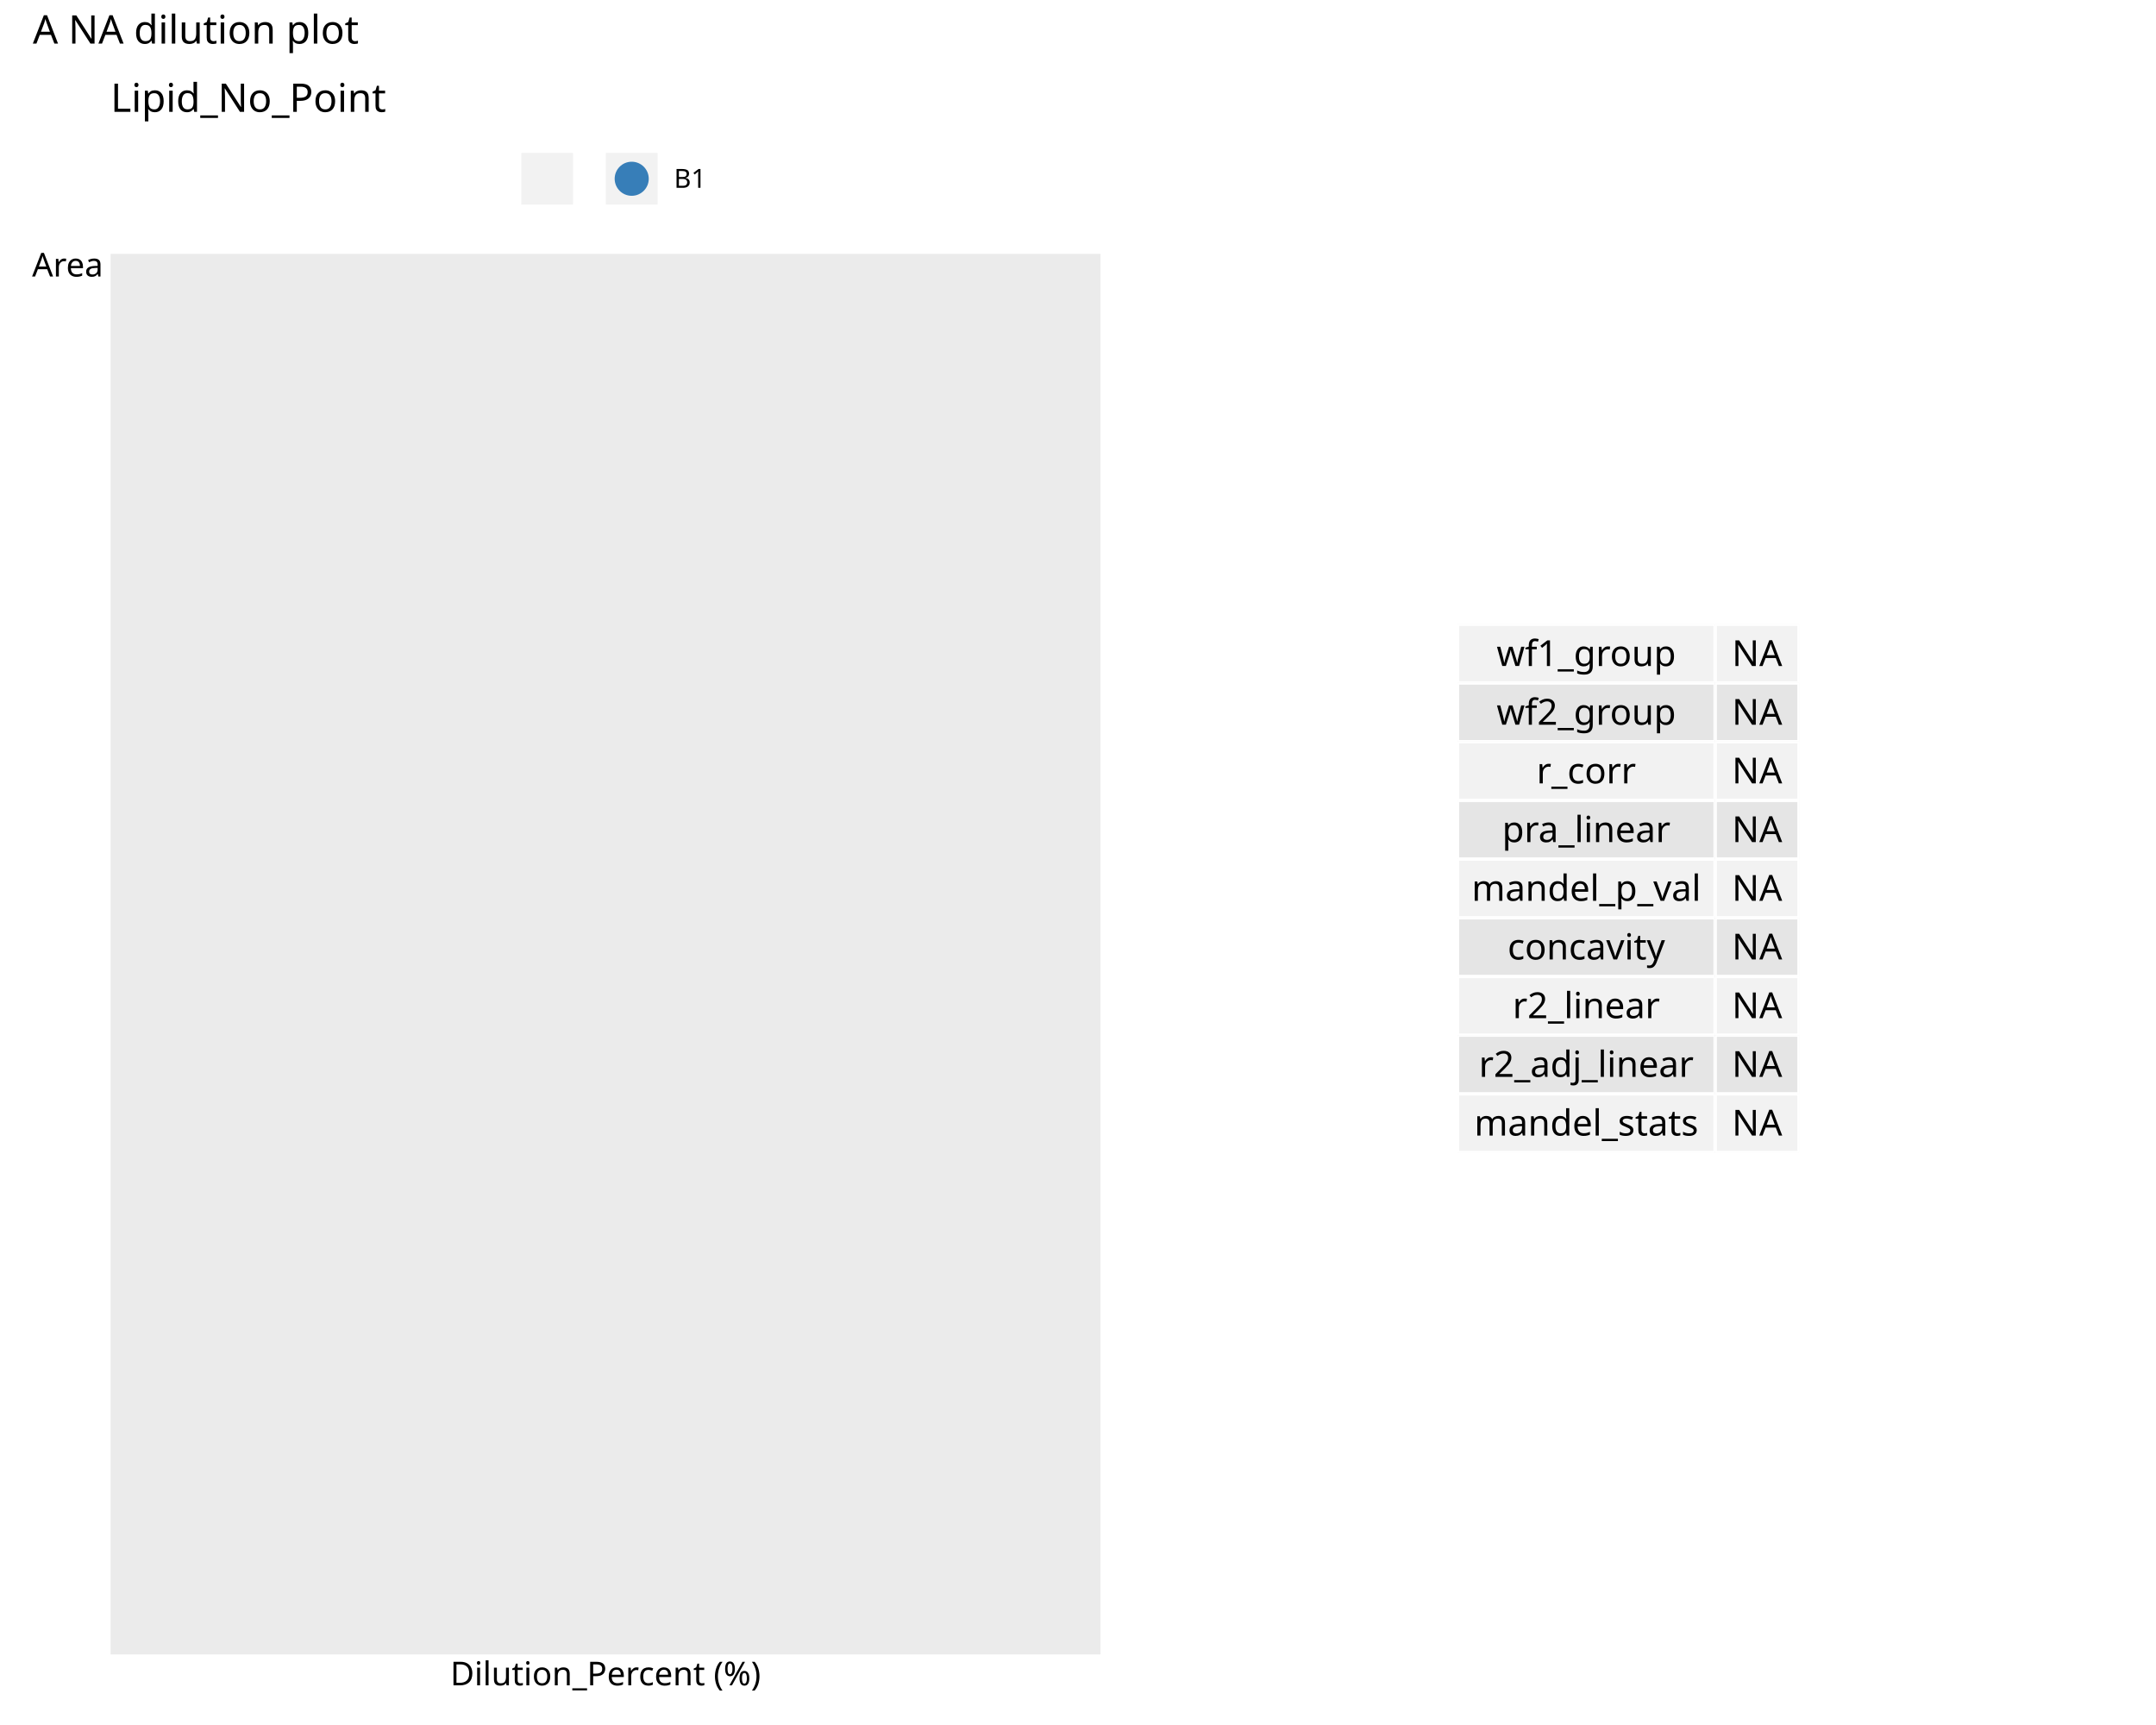
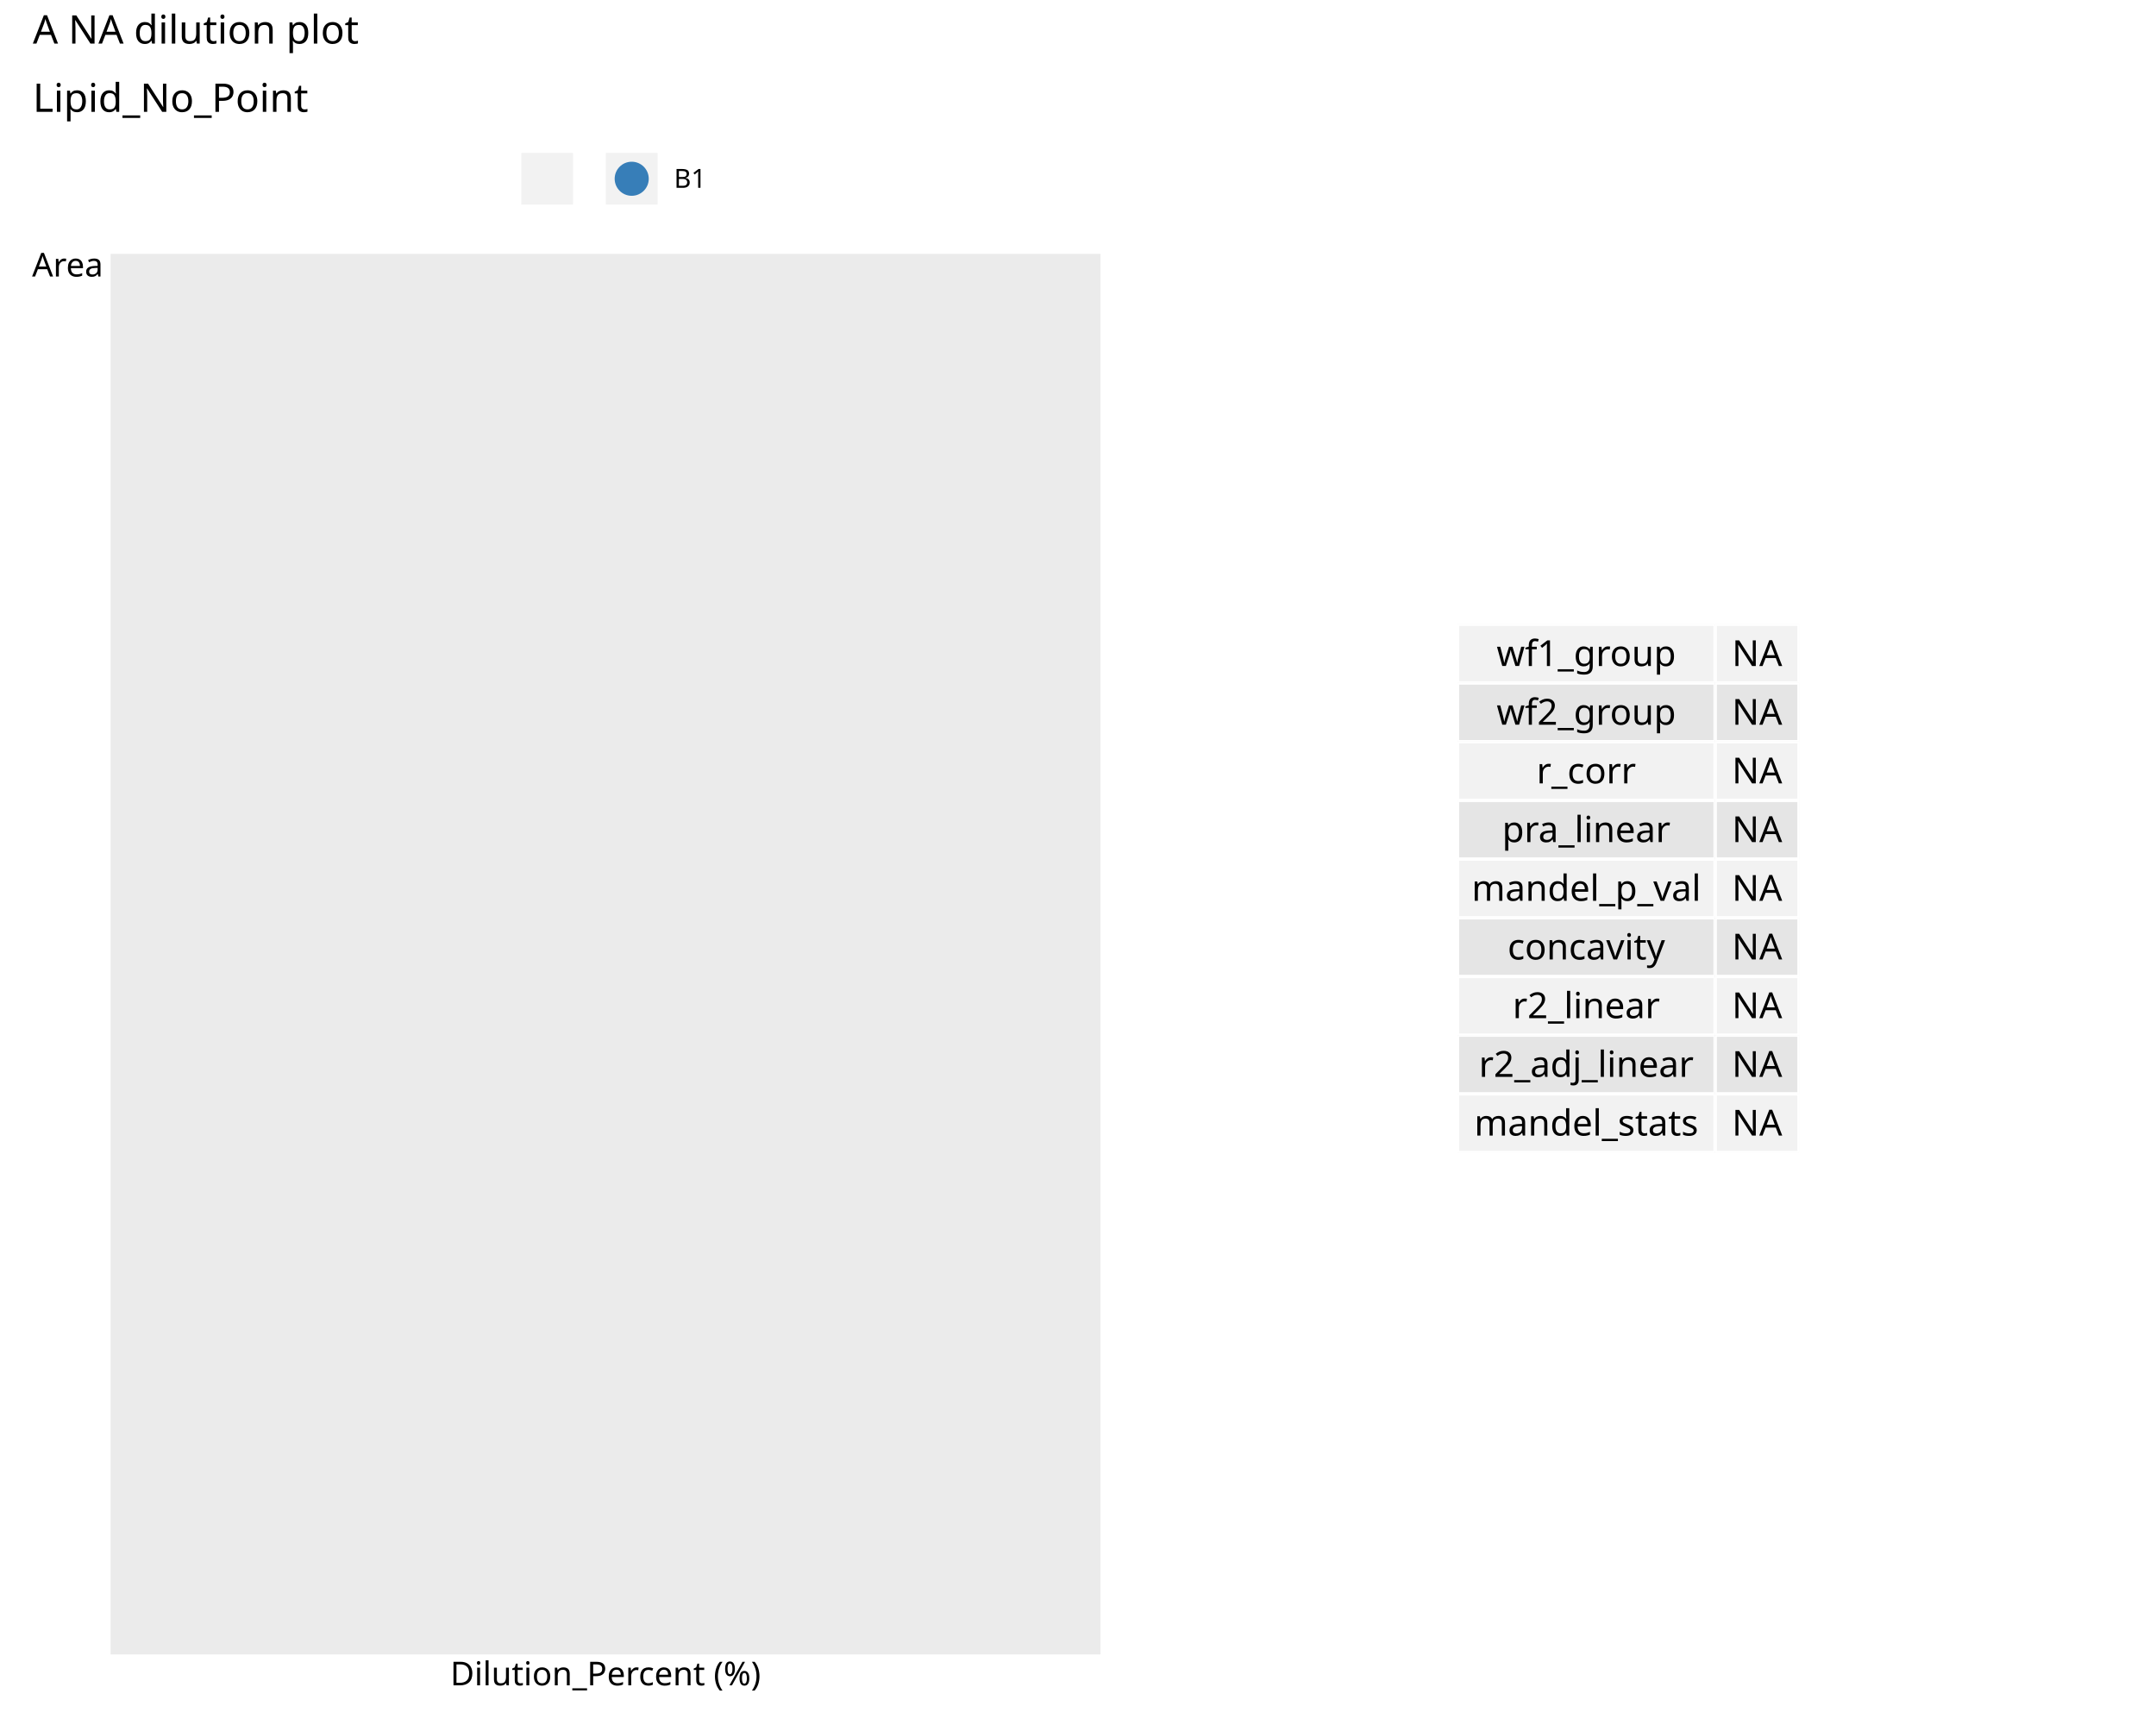
<svg xmlns="http://www.w3.org/2000/svg" class="svglite" data-engine-version="2.0" width="720.00pt" height="576.00pt" viewBox="0 0 720.00 576.00">
  <defs>
    <style type="text/css">
    .svglite line, .svglite polyline, .svglite polygon, .svglite path, .svglite rect, .svglite circle {
      fill: none;
      stroke: #000000;
      stroke-linecap: round;
      stroke-linejoin: round;
      stroke-miterlimit: 10.00;
    }
  </style>
  </defs>
  <rect width="100%" height="100%" style="stroke: none; fill: #FFFFFF;" />
  <defs>
    <clipPath id="cpMC4wMHw3MjAuMDB8MC4wMHw1NzYuMDA=">
      <rect x="0.00" y="0.00" width="720.00" height="576.00" />
    </clipPath>
  </defs>
  <g clip-path="url(#cpMC4wMHw3MjAuMDB8MC4wMHw1NzYuMDA=)">
    <rect x="0.00" y="0.00" width="720.00" height="576.00" style="stroke-width: 1.07; stroke: #FFFFFF; fill: #FFFFFF;" />
  </g>
  <defs>
    <clipPath id="cpMzcyLjk5fDcxNC41MnwyMi43OHw1NzAuNTI=">
      <rect x="372.99" y="22.78" width="341.53" height="547.74" />
    </clipPath>
  </defs>
  <g clip-path="url(#cpMzcyLjk5fDcxNC41MnwyMi43OHw1NzAuNTI=)">
    <rect x="372.99" y="22.78" width="341.53" height="547.74" style="stroke-width: 1.07; stroke: #FFFFFF; fill: #FFFFFF;" />
  </g>
  <g clip-path="url(#cpMC4wMHw3MjAuMDB8MC4wMHw1NzYuMDA=)">
</g>
  <defs>
    <clipPath id="cpNS40OHwzNzIuOTl8MjIuNzh8NTcwLjUy">
      <rect x="5.48" y="22.78" width="367.51" height="547.74" />
    </clipPath>
  </defs>
  <g clip-path="url(#cpNS40OHwzNzIuOTl8MjIuNzh8NTcwLjUy)">
    <rect x="5.48" y="22.78" width="367.51" height="547.74" style="stroke-width: 1.07; stroke: #FFFFFF; fill: #FFFFFF;" />
  </g>
  <g clip-path="url(#cpMC4wMHw3MjAuMDB8MC4wMHw1NzYuMDA=)">
</g>
  <defs>
    <clipPath id="cpMzYuOTR8MzY3LjUxfDg0Ljc2fDU1Mi40NQ==">
      <rect x="36.94" y="84.76" width="330.57" height="467.68" />
    </clipPath>
  </defs>
  <g clip-path="url(#cpMzYuOTR8MzY3LjUxfDg0Ljc2fDU1Mi40NQ==)">
    <rect x="36.94" y="84.76" width="330.57" height="467.68" style="stroke-width: 1.07; stroke: none; fill: #EBEBEB;" />
  </g>
  <g clip-path="url(#cpMC4wMHw3MjAuMDB8MC4wMHw1NzYuMDA=)">
    <text x="202.22" y="562.76" text-anchor="middle" style="font-size: 11.00px; font-family: sans;" textLength="100.88px" lengthAdjust="spacingAndGlyphs">Dilution_Percent (%)</text>
    <text x="22.58" y="92.33" text-anchor="middle" style="font-size: 11.00px; font-family: sans;" textLength="23.24px" lengthAdjust="spacingAndGlyphs">Area</text>
    <rect x="163.12" y="45.57" width="78.20" height="28.24" style="stroke-width: 1.07; stroke: none; fill: #FFFFFF;" />
    <rect x="174.08" y="51.05" width="17.28" height="17.28" style="stroke-width: 1.07; stroke: none; fill: #F2F2F2;" />
    <rect x="202.32" y="51.05" width="17.28" height="17.28" style="stroke-width: 1.07; stroke: none; fill: #F2F2F2;" />
    <circle cx="210.96" cy="59.69" r="5.69" style="stroke-width: 0.71; stroke: none; fill: #377EB8;" />
    <text x="225.08" y="62.71" style="font-size: 8.80px; font-family: sans;" textLength="10.77px" lengthAdjust="spacingAndGlyphs">B1</text>
-     <text x="36.94" y="37.35" style="font-size: 13.20px; font-family: sans;" textLength="89.54px" lengthAdjust="spacingAndGlyphs">Lipid_No_Point</text>
+     <text x="10.96" y="37.35" style="font-size: 13.20px; font-family: sans;" textLength="89.54px" lengthAdjust="spacingAndGlyphs">Lipid_No_Point</text>
  </g>
  <defs>
    <clipPath id="cpMzc4LjQ3fDcwOS4wNHw4NC43Nnw1NTIuNDU=">
      <rect x="378.47" y="84.76" width="330.57" height="467.68" />
    </clipPath>
  </defs>
  <g clip-path="url(#cpMzc4LjQ3fDcwOS4wNHw4NC43Nnw1NTIuNDU=)">
</g>
  <g clip-path="url(#cpMC4wMHw3MjAuMDB8MC4wMHw1NzYuMDA=)">
</g>
  <g clip-path="url(#cpMzcyLjk5fDcxNC41MnwyMi43OHw1NzAuNTI=)">
</g>
  <defs>
    <clipPath id="cpNDg2LjcxfDU3Mi43OHwyMDguNDd8MjI4LjA2">
      <rect x="486.71" y="208.47" width="86.07" height="19.60" />
    </clipPath>
  </defs>
  <g clip-path="url(#cpNDg2LjcxfDU3Mi43OHwyMDguNDd8MjI4LjA2)">
    <rect x="486.71" y="208.47" width="86.07" height="19.60" style="stroke-width: 1.12; stroke: #FFFFFF; fill: #F2F2F2;" />
  </g>
  <g clip-path="url(#cpMzcyLjk5fDcxNC41MnwyMi43OHw1NzAuNTI=)">
</g>
  <defs>
    <clipPath id="cpNDg2LjcxfDU3Mi43OHwyMjguMDZ8MjQ3LjY2">
      <rect x="486.71" y="228.06" width="86.07" height="19.60" />
    </clipPath>
  </defs>
  <g clip-path="url(#cpNDg2LjcxfDU3Mi43OHwyMjguMDZ8MjQ3LjY2)">
    <rect x="486.71" y="228.06" width="86.07" height="19.60" style="stroke-width: 1.12; stroke: #FFFFFF; fill: #E5E5E5;" />
  </g>
  <g clip-path="url(#cpMzcyLjk5fDcxNC41MnwyMi43OHw1NzAuNTI=)">
</g>
  <defs>
    <clipPath id="cpNDg2LjcxfDU3Mi43OHwyNDcuNjZ8MjY3LjI2">
      <rect x="486.71" y="247.66" width="86.07" height="19.60" />
    </clipPath>
  </defs>
  <g clip-path="url(#cpNDg2LjcxfDU3Mi43OHwyNDcuNjZ8MjY3LjI2)">
    <rect x="486.71" y="247.66" width="86.07" height="19.60" style="stroke-width: 1.12; stroke: #FFFFFF; fill: #F2F2F2;" />
  </g>
  <g clip-path="url(#cpMzcyLjk5fDcxNC41MnwyMi43OHw1NzAuNTI=)">
</g>
  <defs>
    <clipPath id="cpNDg2LjcxfDU3Mi43OHwyNjcuMjZ8Mjg2Ljg1">
      <rect x="486.71" y="267.26" width="86.07" height="19.60" />
    </clipPath>
  </defs>
  <g clip-path="url(#cpNDg2LjcxfDU3Mi43OHwyNjcuMjZ8Mjg2Ljg1)">
    <rect x="486.71" y="267.26" width="86.07" height="19.60" style="stroke-width: 1.12; stroke: #FFFFFF; fill: #E5E5E5;" />
  </g>
  <g clip-path="url(#cpMzcyLjk5fDcxNC41MnwyMi43OHw1NzAuNTI=)">
</g>
  <defs>
    <clipPath id="cpNDg2LjcxfDU3Mi43OHwyODYuODV8MzA2LjQ1">
      <rect x="486.71" y="286.85" width="86.07" height="19.60" />
    </clipPath>
  </defs>
  <g clip-path="url(#cpNDg2LjcxfDU3Mi43OHwyODYuODV8MzA2LjQ1)">
    <rect x="486.71" y="286.85" width="86.07" height="19.60" style="stroke-width: 1.12; stroke: #FFFFFF; fill: #F2F2F2;" />
  </g>
  <g clip-path="url(#cpMzcyLjk5fDcxNC41MnwyMi43OHw1NzAuNTI=)">
</g>
  <defs>
    <clipPath id="cpNDg2LjcxfDU3Mi43OHwzMDYuNDV8MzI2LjA1">
      <rect x="486.71" y="306.45" width="86.07" height="19.60" />
    </clipPath>
  </defs>
  <g clip-path="url(#cpNDg2LjcxfDU3Mi43OHwzMDYuNDV8MzI2LjA1)">
    <rect x="486.71" y="306.45" width="86.07" height="19.60" style="stroke-width: 1.12; stroke: #FFFFFF; fill: #E5E5E5;" />
  </g>
  <g clip-path="url(#cpMzcyLjk5fDcxNC41MnwyMi43OHw1NzAuNTI=)">
</g>
  <defs>
    <clipPath id="cpNDg2LjcxfDU3Mi43OHwzMjYuMDV8MzQ1LjY0">
      <rect x="486.71" y="326.05" width="86.07" height="19.60" />
    </clipPath>
  </defs>
  <g clip-path="url(#cpNDg2LjcxfDU3Mi43OHwzMjYuMDV8MzQ1LjY0)">
    <rect x="486.71" y="326.05" width="86.07" height="19.60" style="stroke-width: 1.12; stroke: #FFFFFF; fill: #F2F2F2;" />
  </g>
  <g clip-path="url(#cpMzcyLjk5fDcxNC41MnwyMi43OHw1NzAuNTI=)">
</g>
  <defs>
    <clipPath id="cpNDg2LjcxfDU3Mi43OHwzNDUuNjR8MzY1LjI0">
      <rect x="486.71" y="345.64" width="86.07" height="19.60" />
    </clipPath>
  </defs>
  <g clip-path="url(#cpNDg2LjcxfDU3Mi43OHwzNDUuNjR8MzY1LjI0)">
    <rect x="486.71" y="345.64" width="86.07" height="19.60" style="stroke-width: 1.12; stroke: #FFFFFF; fill: #E5E5E5;" />
  </g>
  <g clip-path="url(#cpMzcyLjk5fDcxNC41MnwyMi43OHw1NzAuNTI=)">
</g>
  <defs>
    <clipPath id="cpNDg2LjcxfDU3Mi43OHwzNjUuMjR8Mzg0Ljg0">
      <rect x="486.71" y="365.24" width="86.07" height="19.60" />
    </clipPath>
  </defs>
  <g clip-path="url(#cpNDg2LjcxfDU3Mi43OHwzNjUuMjR8Mzg0Ljg0)">
    <rect x="486.71" y="365.24" width="86.07" height="19.60" style="stroke-width: 1.12; stroke: #FFFFFF; fill: #F2F2F2;" />
  </g>
  <g clip-path="url(#cpMzcyLjk5fDcxNC41MnwyMi43OHw1NzAuNTI=)">
</g>
  <defs>
    <clipPath id="cpNTcyLjc4fDYwMC44MHwyMDguNDd8MjI4LjA2">
      <rect x="572.78" y="208.47" width="28.01" height="19.60" />
    </clipPath>
  </defs>
  <g clip-path="url(#cpNTcyLjc4fDYwMC44MHwyMDguNDd8MjI4LjA2)">
    <rect x="572.78" y="208.47" width="28.01" height="19.60" style="stroke-width: 1.12; stroke: #FFFFFF; fill: #F2F2F2;" />
  </g>
  <g clip-path="url(#cpMzcyLjk5fDcxNC41MnwyMi43OHw1NzAuNTI=)">
</g>
  <defs>
    <clipPath id="cpNTcyLjc4fDYwMC44MHwyMjguMDZ8MjQ3LjY2">
      <rect x="572.78" y="228.06" width="28.01" height="19.60" />
    </clipPath>
  </defs>
  <g clip-path="url(#cpNTcyLjc4fDYwMC44MHwyMjguMDZ8MjQ3LjY2)">
    <rect x="572.78" y="228.06" width="28.01" height="19.60" style="stroke-width: 1.12; stroke: #FFFFFF; fill: #E5E5E5;" />
  </g>
  <g clip-path="url(#cpMzcyLjk5fDcxNC41MnwyMi43OHw1NzAuNTI=)">
</g>
  <defs>
    <clipPath id="cpNTcyLjc4fDYwMC44MHwyNDcuNjZ8MjY3LjI2">
      <rect x="572.78" y="247.66" width="28.01" height="19.60" />
    </clipPath>
  </defs>
  <g clip-path="url(#cpNTcyLjc4fDYwMC44MHwyNDcuNjZ8MjY3LjI2)">
    <rect x="572.78" y="247.66" width="28.01" height="19.60" style="stroke-width: 1.12; stroke: #FFFFFF; fill: #F2F2F2;" />
  </g>
  <g clip-path="url(#cpMzcyLjk5fDcxNC41MnwyMi43OHw1NzAuNTI=)">
</g>
  <defs>
    <clipPath id="cpNTcyLjc4fDYwMC44MHwyNjcuMjZ8Mjg2Ljg1">
      <rect x="572.78" y="267.26" width="28.01" height="19.60" />
    </clipPath>
  </defs>
  <g clip-path="url(#cpNTcyLjc4fDYwMC44MHwyNjcuMjZ8Mjg2Ljg1)">
    <rect x="572.78" y="267.26" width="28.01" height="19.60" style="stroke-width: 1.12; stroke: #FFFFFF; fill: #E5E5E5;" />
  </g>
  <g clip-path="url(#cpMzcyLjk5fDcxNC41MnwyMi43OHw1NzAuNTI=)">
</g>
  <defs>
    <clipPath id="cpNTcyLjc4fDYwMC44MHwyODYuODV8MzA2LjQ1">
      <rect x="572.78" y="286.85" width="28.01" height="19.60" />
    </clipPath>
  </defs>
  <g clip-path="url(#cpNTcyLjc4fDYwMC44MHwyODYuODV8MzA2LjQ1)">
    <rect x="572.78" y="286.85" width="28.01" height="19.60" style="stroke-width: 1.12; stroke: #FFFFFF; fill: #F2F2F2;" />
  </g>
  <g clip-path="url(#cpMzcyLjk5fDcxNC41MnwyMi43OHw1NzAuNTI=)">
</g>
  <defs>
    <clipPath id="cpNTcyLjc4fDYwMC44MHwzMDYuNDV8MzI2LjA1">
      <rect x="572.78" y="306.45" width="28.01" height="19.60" />
    </clipPath>
  </defs>
  <g clip-path="url(#cpNTcyLjc4fDYwMC44MHwzMDYuNDV8MzI2LjA1)">
    <rect x="572.78" y="306.45" width="28.01" height="19.60" style="stroke-width: 1.12; stroke: #FFFFFF; fill: #E5E5E5;" />
  </g>
  <g clip-path="url(#cpMzcyLjk5fDcxNC41MnwyMi43OHw1NzAuNTI=)">
</g>
  <defs>
    <clipPath id="cpNTcyLjc4fDYwMC44MHwzMjYuMDV8MzQ1LjY0">
      <rect x="572.78" y="326.05" width="28.01" height="19.60" />
    </clipPath>
  </defs>
  <g clip-path="url(#cpNTcyLjc4fDYwMC44MHwzMjYuMDV8MzQ1LjY0)">
    <rect x="572.78" y="326.05" width="28.01" height="19.60" style="stroke-width: 1.12; stroke: #FFFFFF; fill: #F2F2F2;" />
  </g>
  <g clip-path="url(#cpMzcyLjk5fDcxNC41MnwyMi43OHw1NzAuNTI=)">
</g>
  <defs>
    <clipPath id="cpNTcyLjc4fDYwMC44MHwzNDUuNjR8MzY1LjI0">
      <rect x="572.78" y="345.64" width="28.01" height="19.60" />
    </clipPath>
  </defs>
  <g clip-path="url(#cpNTcyLjc4fDYwMC44MHwzNDUuNjR8MzY1LjI0)">
    <rect x="572.78" y="345.64" width="28.01" height="19.60" style="stroke-width: 1.12; stroke: #FFFFFF; fill: #E5E5E5;" />
  </g>
  <g clip-path="url(#cpMzcyLjk5fDcxNC41MnwyMi43OHw1NzAuNTI=)">
</g>
  <defs>
    <clipPath id="cpNTcyLjc4fDYwMC44MHwzNjUuMjR8Mzg0Ljg0">
      <rect x="572.78" y="365.24" width="28.01" height="19.60" />
    </clipPath>
  </defs>
  <g clip-path="url(#cpNTcyLjc4fDYwMC44MHwzNjUuMjR8Mzg0Ljg0)">
    <rect x="572.78" y="365.24" width="28.01" height="19.60" style="stroke-width: 1.12; stroke: #FFFFFF; fill: #F2F2F2;" />
  </g>
  <g clip-path="url(#cpMzcyLjk5fDcxNC41MnwyMi43OHw1NzAuNTI=)">
</g>
  <g clip-path="url(#cpNDg2LjcxfDU3Mi43OHwyMDguNDd8MjI4LjA2)">
    <text x="529.75" y="222.39" text-anchor="middle" style="font-size: 12.00px; font-family: sans;" textLength="56.04px" lengthAdjust="spacingAndGlyphs">wf1_group</text>
  </g>
  <g clip-path="url(#cpMzcyLjk5fDcxNC41MnwyMi43OHw1NzAuNTI=)">
</g>
  <g clip-path="url(#cpNDg2LjcxfDU3Mi43OHwyMjguMDZ8MjQ3LjY2)">
    <text x="529.75" y="241.99" text-anchor="middle" style="font-size: 12.00px; font-family: sans;" textLength="56.04px" lengthAdjust="spacingAndGlyphs">wf2_group</text>
  </g>
  <g clip-path="url(#cpMzcyLjk5fDcxNC41MnwyMi43OHw1NzAuNTI=)">
</g>
  <g clip-path="url(#cpNDg2LjcxfDU3Mi43OHwyNDcuNjZ8MjY3LjI2)">
    <text x="529.75" y="261.59" text-anchor="middle" style="font-size: 12.00px; font-family: sans;" textLength="31.34px" lengthAdjust="spacingAndGlyphs">r_corr</text>
  </g>
  <g clip-path="url(#cpMzcyLjk5fDcxNC41MnwyMi43OHw1NzAuNTI=)">
</g>
  <g clip-path="url(#cpNDg2LjcxfDU3Mi43OHwyNjcuMjZ8Mjg2Ljg1)">
    <text x="529.75" y="281.18" text-anchor="middle" style="font-size: 12.00px; font-family: sans;" textLength="53.37px" lengthAdjust="spacingAndGlyphs">pra_linear</text>
  </g>
  <g clip-path="url(#cpMzcyLjk5fDcxNC41MnwyMi43OHw1NzAuNTI=)">
</g>
  <g clip-path="url(#cpNDg2LjcxfDU3Mi43OHwyODYuODV8MzA2LjQ1)">
    <text x="529.75" y="300.78" text-anchor="middle" style="font-size: 12.00px; font-family: sans;" textLength="74.73px" lengthAdjust="spacingAndGlyphs">mandel_p_val</text>
  </g>
  <g clip-path="url(#cpMzcyLjk5fDcxNC41MnwyMi43OHw1NzAuNTI=)">
</g>
  <g clip-path="url(#cpNDg2LjcxfDU3Mi43OHwzMDYuNDV8MzI2LjA1)">
    <text x="529.75" y="320.38" text-anchor="middle" style="font-size: 12.00px; font-family: sans;" textLength="50.04px" lengthAdjust="spacingAndGlyphs">concavity</text>
  </g>
  <g clip-path="url(#cpMzcyLjk5fDcxNC41MnwyMi43OHw1NzAuNTI=)">
</g>
  <g clip-path="url(#cpNDg2LjcxfDU3Mi43OHwzMjYuMDV8MzQ1LjY0)">
    <text x="529.75" y="339.98" text-anchor="middle" style="font-size: 12.00px; font-family: sans;" textLength="46.69px" lengthAdjust="spacingAndGlyphs">r2_linear</text>
  </g>
  <g clip-path="url(#cpMzcyLjk5fDcxNC41MnwyMi43OHw1NzAuNTI=)">
</g>
  <g clip-path="url(#cpNDg2LjcxfDU3Mi43OHwzNDUuNjR8MzY1LjI0)">
    <text x="529.75" y="359.57" text-anchor="middle" style="font-size: 12.00px; font-family: sans;" textLength="69.38px" lengthAdjust="spacingAndGlyphs">r2_adj_linear</text>
  </g>
  <g clip-path="url(#cpMzcyLjk5fDcxNC41MnwyMi43OHw1NzAuNTI=)">
</g>
  <g clip-path="url(#cpNDg2LjcxfDU3Mi43OHwzNjUuMjR8Mzg0Ljg0)">
    <text x="529.75" y="379.17" text-anchor="middle" style="font-size: 12.00px; font-family: sans;" textLength="71.39px" lengthAdjust="spacingAndGlyphs">mandel_stats</text>
  </g>
  <g clip-path="url(#cpMzcyLjk5fDcxNC41MnwyMi43OHw1NzAuNTI=)">
</g>
  <g clip-path="url(#cpNTcyLjc4fDYwMC44MHwyMDguNDd8MjI4LjA2)">
    <text x="586.79" y="222.39" text-anchor="middle" style="font-size: 12.00px; font-family: sans;" textLength="16.68px" lengthAdjust="spacingAndGlyphs">NA</text>
  </g>
  <g clip-path="url(#cpMzcyLjk5fDcxNC41MnwyMi43OHw1NzAuNTI=)">
</g>
  <g clip-path="url(#cpNTcyLjc4fDYwMC44MHwyMjguMDZ8MjQ3LjY2)">
    <text x="586.79" y="241.99" text-anchor="middle" style="font-size: 12.00px; font-family: sans;" textLength="16.68px" lengthAdjust="spacingAndGlyphs">NA</text>
  </g>
  <g clip-path="url(#cpMzcyLjk5fDcxNC41MnwyMi43OHw1NzAuNTI=)">
</g>
  <g clip-path="url(#cpNTcyLjc4fDYwMC44MHwyNDcuNjZ8MjY3LjI2)">
    <text x="586.79" y="261.59" text-anchor="middle" style="font-size: 12.00px; font-family: sans;" textLength="16.68px" lengthAdjust="spacingAndGlyphs">NA</text>
  </g>
  <g clip-path="url(#cpMzcyLjk5fDcxNC41MnwyMi43OHw1NzAuNTI=)">
</g>
  <g clip-path="url(#cpNTcyLjc4fDYwMC44MHwyNjcuMjZ8Mjg2Ljg1)">
    <text x="586.79" y="281.18" text-anchor="middle" style="font-size: 12.00px; font-family: sans;" textLength="16.68px" lengthAdjust="spacingAndGlyphs">NA</text>
  </g>
  <g clip-path="url(#cpMzcyLjk5fDcxNC41MnwyMi43OHw1NzAuNTI=)">
</g>
  <g clip-path="url(#cpNTcyLjc4fDYwMC44MHwyODYuODV8MzA2LjQ1)">
    <text x="586.79" y="300.78" text-anchor="middle" style="font-size: 12.00px; font-family: sans;" textLength="16.68px" lengthAdjust="spacingAndGlyphs">NA</text>
  </g>
  <g clip-path="url(#cpMzcyLjk5fDcxNC41MnwyMi43OHw1NzAuNTI=)">
</g>
  <g clip-path="url(#cpNTcyLjc4fDYwMC44MHwzMDYuNDV8MzI2LjA1)">
    <text x="586.79" y="320.38" text-anchor="middle" style="font-size: 12.00px; font-family: sans;" textLength="16.68px" lengthAdjust="spacingAndGlyphs">NA</text>
  </g>
  <g clip-path="url(#cpMzcyLjk5fDcxNC41MnwyMi43OHw1NzAuNTI=)">
</g>
  <g clip-path="url(#cpNTcyLjc4fDYwMC44MHwzMjYuMDV8MzQ1LjY0)">
    <text x="586.79" y="339.98" text-anchor="middle" style="font-size: 12.00px; font-family: sans;" textLength="16.68px" lengthAdjust="spacingAndGlyphs">NA</text>
  </g>
  <g clip-path="url(#cpMzcyLjk5fDcxNC41MnwyMi43OHw1NzAuNTI=)">
</g>
  <g clip-path="url(#cpNTcyLjc4fDYwMC44MHwzNDUuNjR8MzY1LjI0)">
    <text x="586.79" y="359.57" text-anchor="middle" style="font-size: 12.00px; font-family: sans;" textLength="16.68px" lengthAdjust="spacingAndGlyphs">NA</text>
  </g>
  <g clip-path="url(#cpMzcyLjk5fDcxNC41MnwyMi43OHw1NzAuNTI=)">
</g>
  <g clip-path="url(#cpNTcyLjc4fDYwMC44MHwzNjUuMjR8Mzg0Ljg0)">
    <text x="586.79" y="379.17" text-anchor="middle" style="font-size: 12.00px; font-family: sans;" textLength="16.68px" lengthAdjust="spacingAndGlyphs">NA</text>
  </g>
  <g clip-path="url(#cpMzcyLjk5fDcxNC41MnwyMi43OHw1NzAuNTI=)">
</g>
  <g clip-path="url(#cpMC4wMHw3MjAuMDB8MC4wMHw1NzYuMDA=)">
</g>
  <defs>
    <clipPath id="cpMzc4LjQ3fDcwOS4wNHwyOC4yNnw0NS41Nw==">
      <rect x="378.47" y="28.26" width="330.57" height="17.30" />
    </clipPath>
  </defs>
  <g clip-path="url(#cpMzc4LjQ3fDcwOS4wNHwyOC4yNnw0NS41Nw==)">
</g>
  <g clip-path="url(#cpMC4wMHw3MjAuMDB8MC4wMHw1NzYuMDA=)">
</g>
  <defs>
    <clipPath id="cpMzc4LjQ3fDcwOS4wNHw0NS41N3w0NS41Nw==">
      <rect x="378.47" y="45.57" width="330.57" height="0.00" />
    </clipPath>
  </defs>
  <g clip-path="url(#cpMzc4LjQ3fDcwOS4wNHw0NS41N3w0NS41Nw==)">
</g>
  <g clip-path="url(#cpMC4wMHw3MjAuMDB8MC4wMHw1NzYuMDA=)">
</g>
  <defs>
    <clipPath id="cpMzc4LjQ3fDcwOS4wNHw1NjUuMDR8NTY1LjA0">
      <rect x="378.47" y="565.04" width="330.57" height="0.00" />
    </clipPath>
  </defs>
  <g clip-path="url(#cpMzc4LjQ3fDcwOS4wNHw1NjUuMDR8NTY1LjA0)">
</g>
  <g clip-path="url(#cpMC4wMHw3MjAuMDB8MC4wMHw1NzYuMDA=)">
    <text x="10.96" y="14.56" style="font-size: 13.20px; font-family: sans;" textLength="101.26px" lengthAdjust="spacingAndGlyphs">A NA dilution plot</text>
  </g>
</svg>
